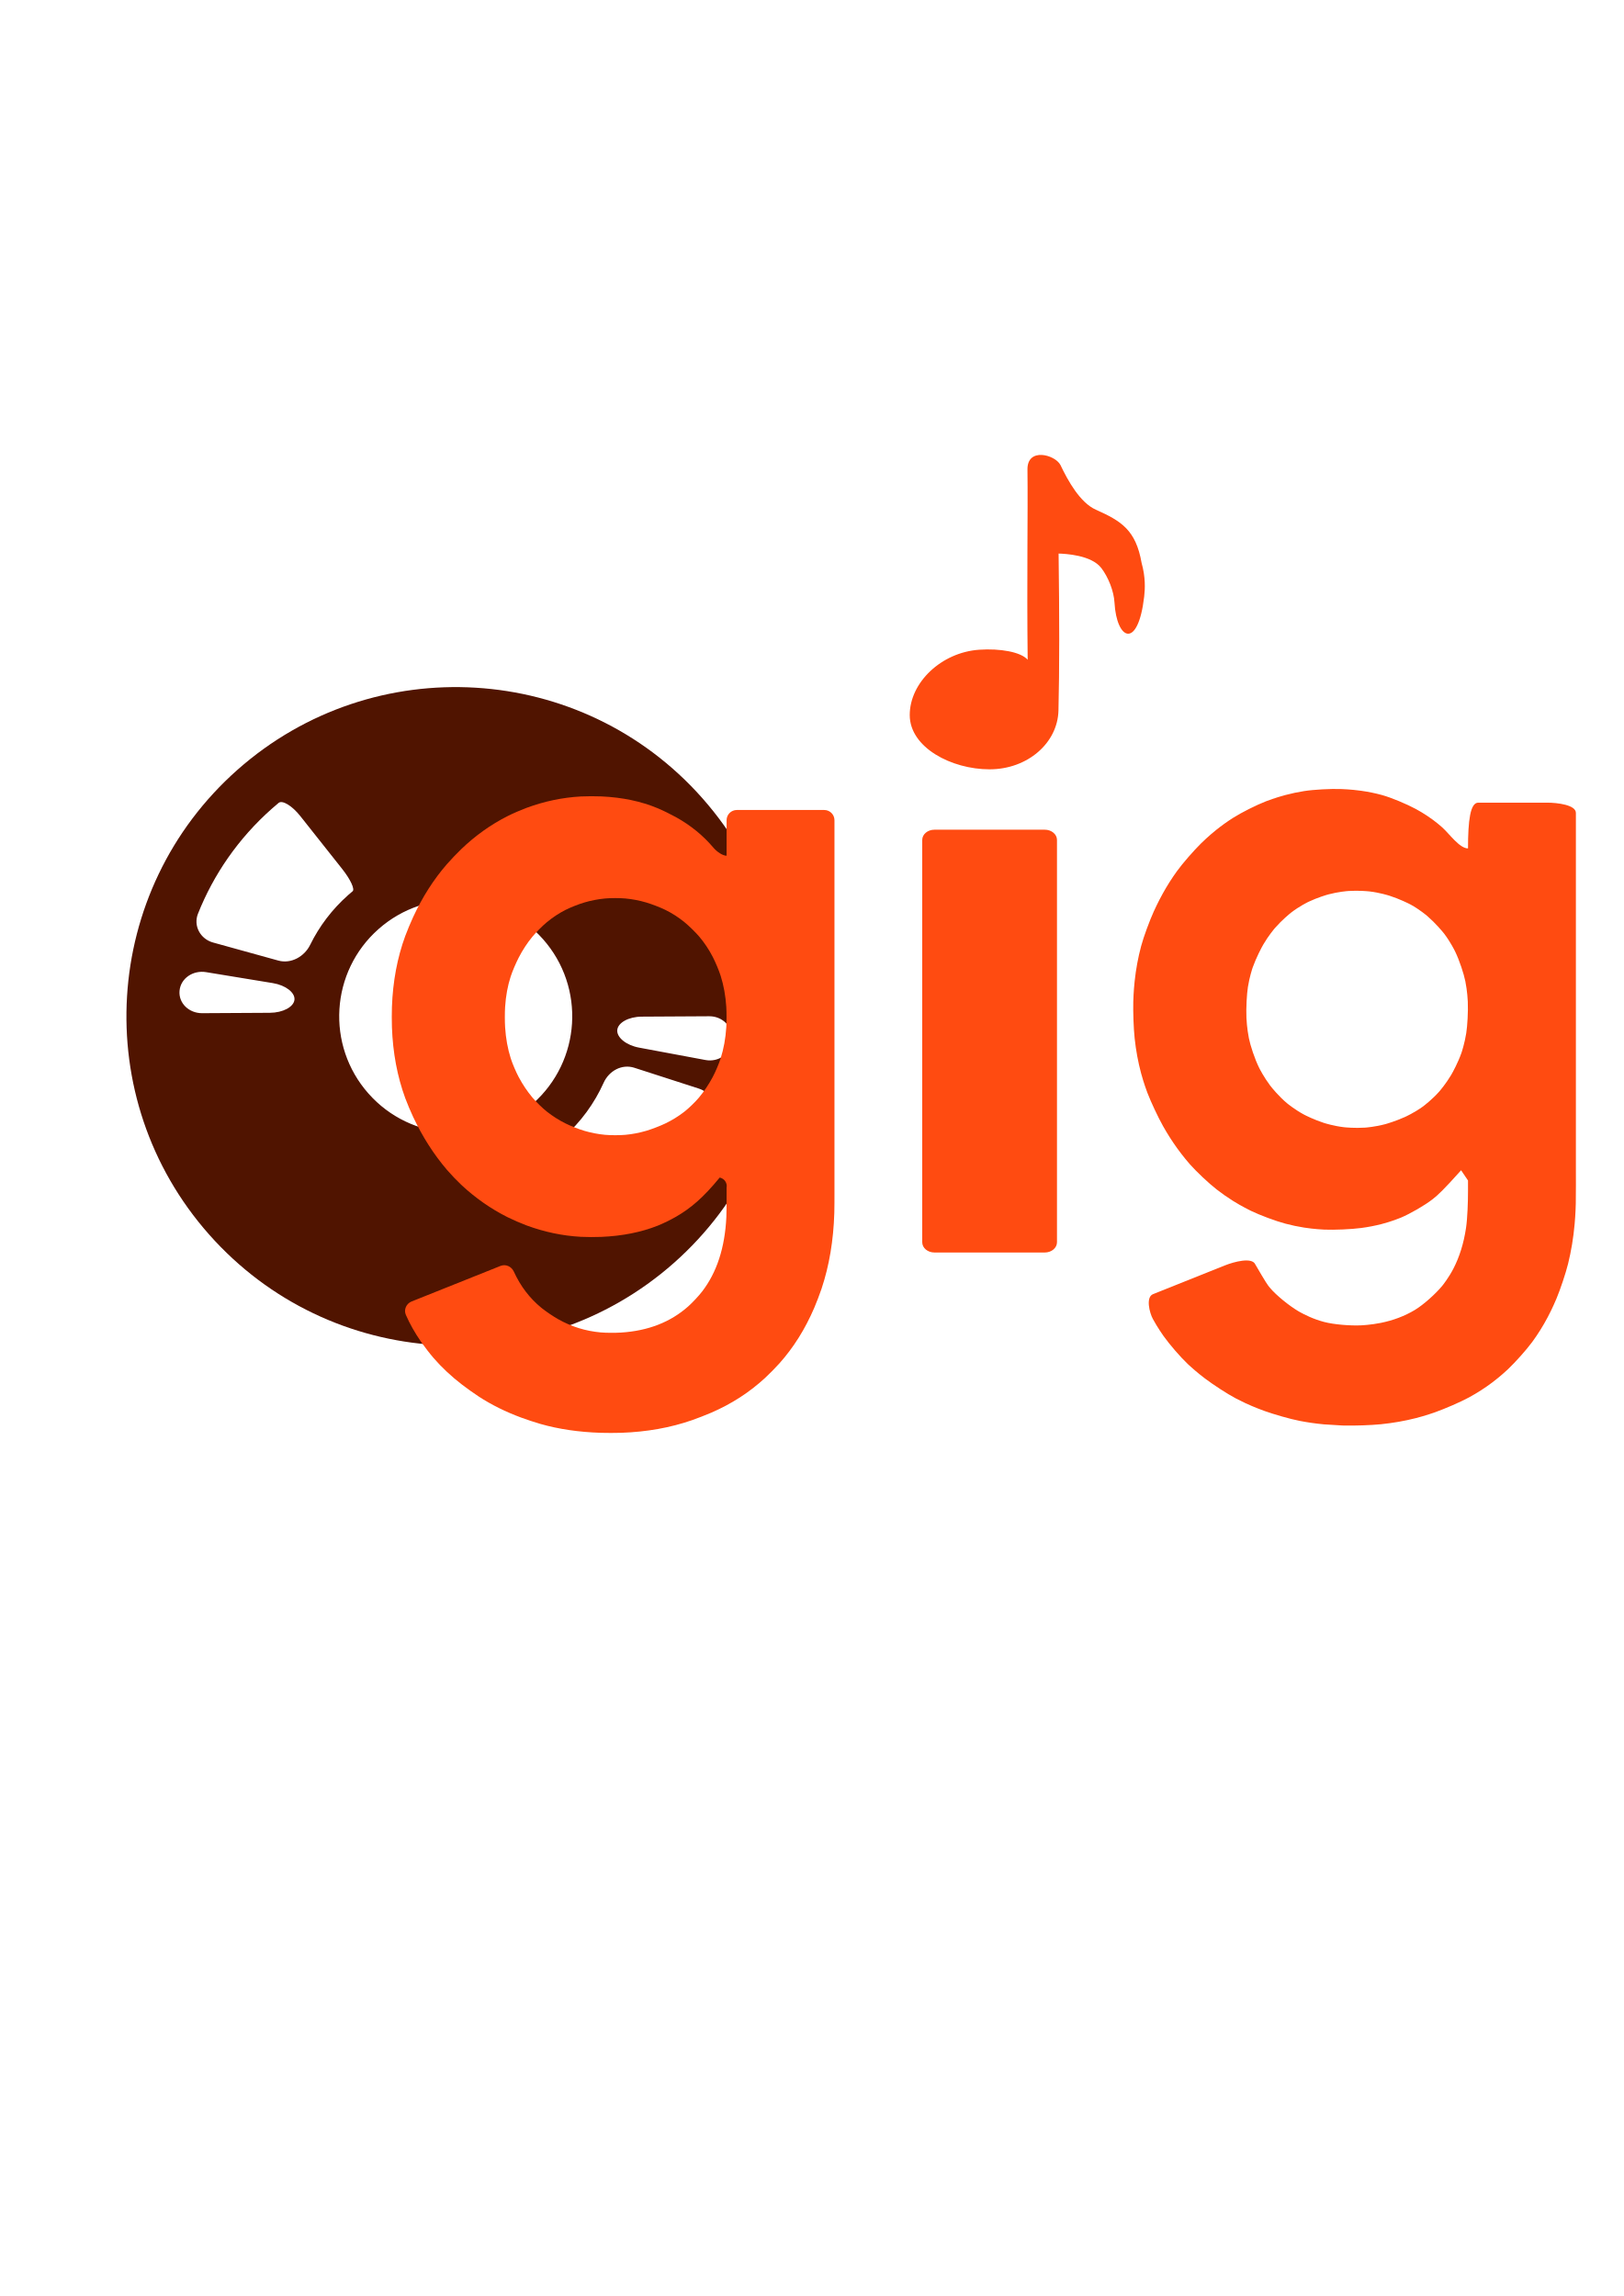
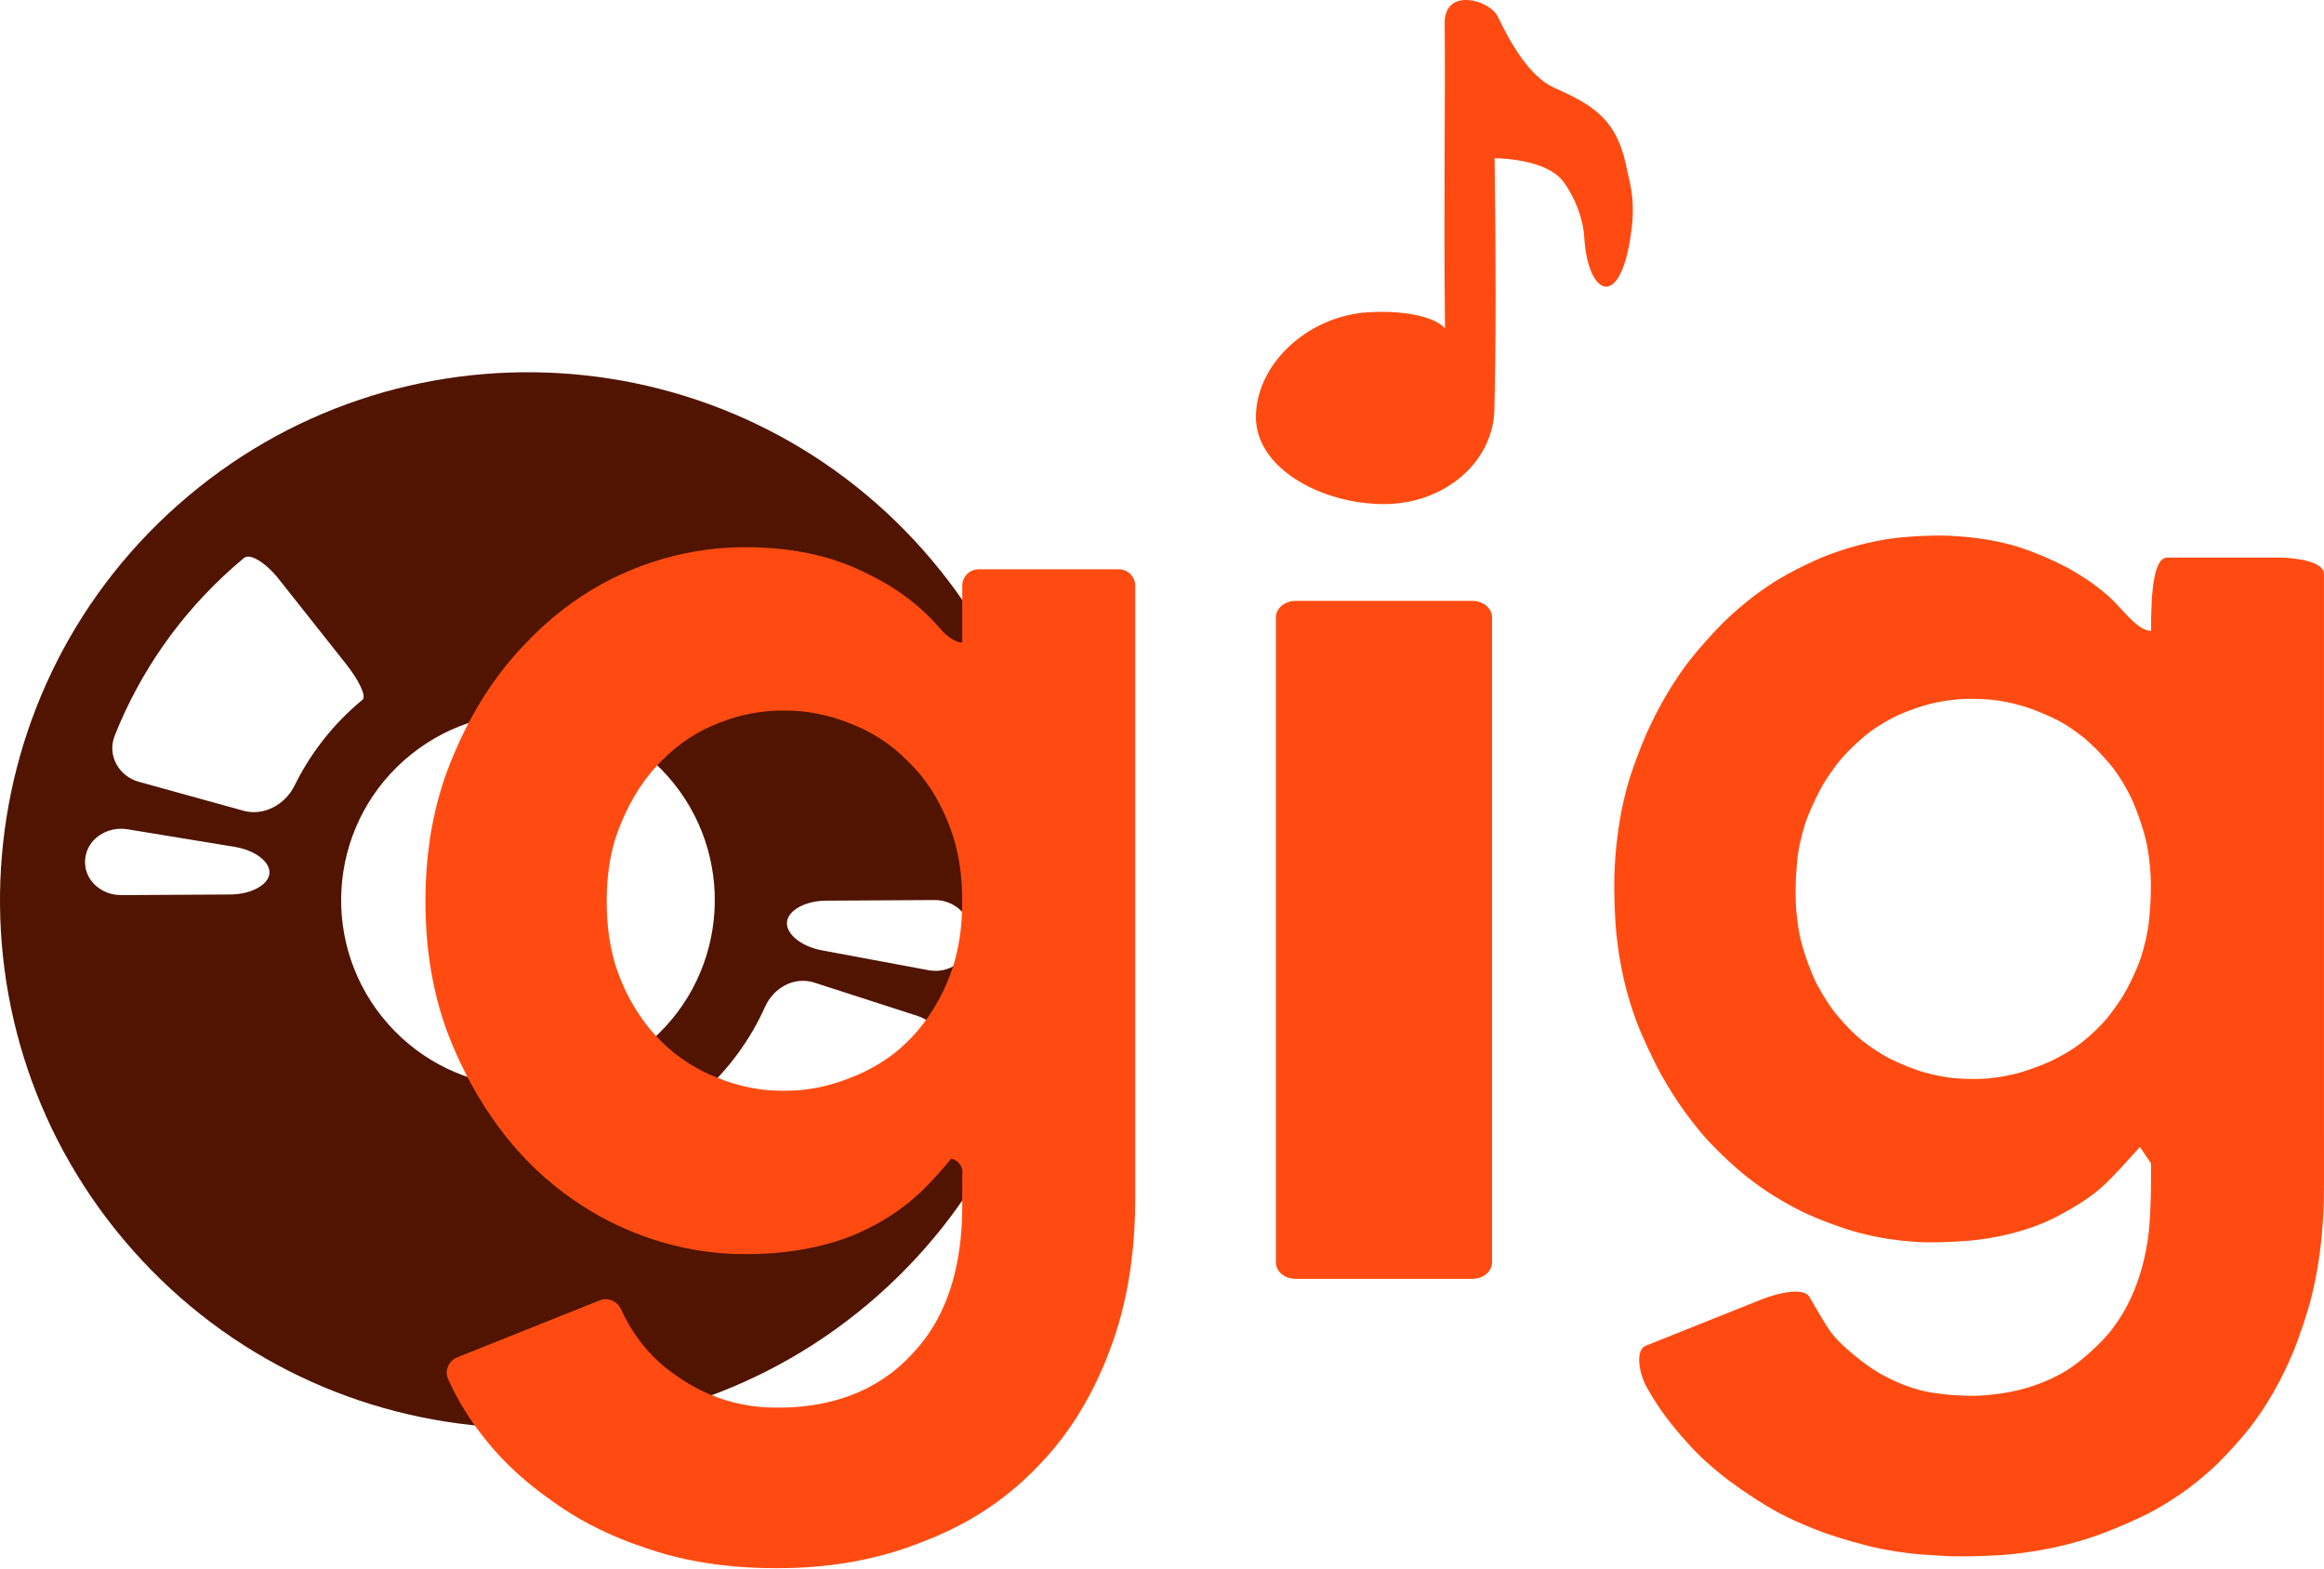
- <svg xmlns="http://www.w3.org/2000/svg" width="210mm" height="297mm" viewBox="0 0 210 297" version="1.1" id="svg1" xml:space="preserve">
+ <svg xmlns="http://www.w3.org/2000/svg" width="187.466mm" height="126.51mm" viewBox="0 0 187.466 126.51" version="1.1" id="svg1" xml:space="preserve">
  <defs id="defs1" />
-   <g id="layer1">
+   <g id="layer1" transform="translate(-16.35147,-58.84893)">
    <g id="g1" transform="matrix(-1.152775,1.020113,-1.020113,-1.152775,119.0577,135.1385)" style="fill:#501400;fill-opacity:1">
      <circle style="fill:#501400;fill-opacity:1" cx="27.667" cy="27.667" r="3.618" id="circle1" />
      <path style="fill:#501400;fill-opacity:1" d="M 27.667,0 C 12.387,0 0,12.387 0,27.667 c 0,15.28 12.387,27.667 27.667,27.667 15.28,0 27.667,-12.387 27.667,-27.667 C 55.334,12.387 42.947,0 27.667,0 Z M 17.118,6.881 c 3.167,-1.61 6.752,-2.518 10.549,-2.518 0.223,0 0.444,0.003 0.665,0.009 0.367,0.01 0.619,0.922 0.564,2.025 l -0.282,5.677 c -0.055,1.103 -0.289,1.986 -0.523,1.979 -0.141,-0.004 -0.282,-0.006 -0.424,-0.006 -1.997,0 -3.894,0.43 -5.603,1.202 -1.007,0.455 -2.212,0.184 -2.774,-0.767 L 16.394,9.585 C 15.832,8.634 16.133,7.382 17.118,6.881 Z m -1.132,10.414 -4.278,-3.742 c -0.832,-0.727 -0.918,-1.994 -0.119,-2.756 0.019,-0.018 0.037,-0.035 0.057,-0.053 0.802,-0.76 2.059,-0.605 2.737,0.266 l 3.494,4.484 c 0.679,0.871 0.837,1.889 0.391,2.314 -0.447,0.427 -1.45,0.214 -2.282,-0.513 z m 1.891,10.372 c 0,-5.407 4.383,-9.79 9.79,-9.79 5.407,0 9.79,4.383 9.79,9.79 0,5.407 -4.383,9.79 -9.79,9.79 -5.407,0 -9.79,-4.383 -9.79,-9.79 z M 38.17,48.476 c -3.156,1.596 -6.725,2.495 -10.503,2.495 -0.248,0 -0.495,-0.004 -0.741,-0.011 -0.409,-0.013 -0.692,-0.929 -0.632,-2.032 l 0.31,-5.676 c 0.061,-1.103 0.322,-1.981 0.586,-1.972 0.158,0.005 0.317,0.008 0.477,0.008 1.834,0 3.582,-0.362 5.179,-1.018 1.022,-0.42 2.275,-0.144 2.877,0.782 l 3.101,4.77 c 0.602,0.925 0.332,2.155 -0.654,2.654 z m 5.449,-3.82 c -0.766,0.72 -2.005,0.551 -2.703,-0.305 l -3.59,-4.407 c -0.698,-0.856 -0.876,-1.848 -0.435,-2.255 0.442,-0.407 1.443,-0.179 2.274,0.549 l 4.28,3.744 c 0.832,0.727 0.941,1.954 0.174,2.674 z" id="path1-6" />
    </g>
    <g id="g3" style="fill:#ff4b11;fill-opacity:1">
-       <path d="m 77.695,185.342 c -2.828,-0.09 -5.426,-0.472 -7.795,-1.147 -0.703,-0.2 -1.827,-0.575 -2.512,-0.829 -2.007,-0.743 -3.832,-1.65 -5.475,-2.72 -0.612,-0.399 -1.576,-1.089 -2.155,-1.535 -1.386,-1.066 -2.612,-2.213 -3.677,-3.44 -0.479,-0.552 -1.202,-1.491 -1.618,-2.092 -0.808,-1.168 -1.466,-2.336 -1.975,-3.504 -0.292,-0.67 0.068,-1.452 0.747,-1.723 l 11.495,-4.598 c 0.678,-0.271 1.423,0.07 1.726,0.734 0.863,1.89 2.053,3.453 3.57,4.69 0.566,0.462 1.552,1.123 2.189,1.481 1.703,0.957 3.53,1.523 5.481,1.697 0.727,0.065 1.914,0.063 2.643,0.017 3.494,-0.223 6.385,-1.352 8.673,-3.385 0.546,-0.485 1.357,-1.353 1.802,-1.932 1.898,-2.468 2.941,-5.673 3.128,-9.615 0.035,-0.73 0.031,-1.915 0.031,-2.645 v -1.149 c 0.119,-0.612 -0.281,-1.204 -0.893,-1.323 -2.143,2.627 -3.754,3.967 -5.644,5.065 -0.632,0.367 -1.696,0.892 -2.375,1.16 -2.145,0.849 -4.575,1.332 -7.289,1.449 -0.73,0.031 -1.915,0.032 -2.645,-0.009 -2.39,-0.133 -4.739,-0.627 -7.048,-1.482 -0.685,-0.254 -1.773,-0.726 -2.426,-1.053 -2.185,-1.097 -4.187,-2.498 -6.007,-4.202 -0.533,-0.499 -1.352,-1.357 -1.827,-1.912 -1.715,-2.006 -3.175,-4.289 -4.38,-6.849 -0.311,-0.661 -0.776,-1.751 -1.027,-2.437 -1.028,-2.806 -1.602,-5.862 -1.722,-9.167 -0.026,-0.73 -0.026,-1.915 0,-2.645 0.12,-3.305 0.694,-6.361 1.722,-9.167 0.251,-0.686 0.712,-1.778 1.018,-2.441 1.204,-2.605 2.662,-4.89 4.377,-6.856 0.48,-0.551 1.299,-1.408 1.825,-1.915 1.824,-1.758 3.832,-3.191 6.022,-4.299 0.652,-0.33 1.74,-0.801 2.425,-1.055 2.309,-0.855 4.659,-1.349 7.048,-1.482 0.729,-0.041 1.915,-0.04 2.645,-0.007 2.719,0.124 5.152,0.635 7.3,1.534 0.674,0.282 1.738,0.807 2.376,1.163 1.885,1.051 3.491,2.362 4.819,3.933 0.472,0.558 1.213,1.043 1.706,1.043 v -4.593 c 0,-0.731 0.592,-1.323 1.323,-1.323 h 11.306 c 0.731,0 1.323,0.592 1.323,1.323 v 48.139 c 0,0.731 0.002,1.915 -0.02,2.646 -0.108,3.577 -0.659,6.851 -1.652,9.822 -0.232,0.693 -0.656,1.799 -0.944,2.471 -1.177,2.744 -2.681,5.14 -4.511,7.188 -0.487,0.545 -1.319,1.389 -1.856,1.884 -2.024,1.867 -4.35,3.366 -6.978,4.499 -0.671,0.289 -1.775,0.719 -2.465,0.959 -2.804,0.975 -5.856,1.519 -9.159,1.633 -0.73,0.025 -1.915,0.025 -2.645,0.002 z m 3.202,-38.548 c 0.901,-0.085 1.792,-0.256 2.674,-0.515 0.701,-0.206 1.81,-0.63 2.468,-0.947 0.884,-0.425 1.706,-0.933 2.467,-1.523 0.577,-0.448 1.428,-1.276 1.896,-1.837 0.667,-0.8 1.256,-1.677 1.767,-2.633 0.344,-0.644 0.815,-1.734 1.035,-2.43 0.395,-1.244 0.638,-2.585 0.729,-4.022 0.046,-0.729 0.046,-1.915 0,-2.644 -0.091,-1.437 -0.334,-2.778 -0.729,-4.022 -0.221,-0.696 -0.683,-1.79 -1.019,-2.438 -0.51,-0.982 -1.098,-1.863 -1.764,-2.644 -0.474,-0.555 -1.326,-1.384 -1.891,-1.846 -0.768,-0.629 -1.599,-1.163 -2.494,-1.602 -0.656,-0.322 -1.765,-0.746 -2.466,-0.952 -0.882,-0.259 -1.773,-0.43 -2.674,-0.515 -0.727,-0.068 -1.915,-0.068 -2.642,0 -0.901,0.085 -1.792,0.256 -2.674,0.515 -0.701,0.206 -1.807,0.638 -2.457,0.971 -0.849,0.435 -1.646,0.962 -2.393,1.58 -0.563,0.466 -1.402,1.306 -1.867,1.87 -0.676,0.82 -1.272,1.731 -1.788,2.734 -0.334,0.65 -0.805,1.74 -1.029,2.434 -0.387,1.197 -0.626,2.502 -0.717,3.915 -0.047,0.729 -0.047,1.915 -2.38e-4,2.644 0.091,1.437 0.334,2.778 0.729,4.022 0.221,0.696 0.691,1.786 1.035,2.43 0.511,0.956 1.1,1.834 1.767,2.633 0.468,0.561 1.319,1.389 1.894,1.84 0.739,0.58 1.528,1.08 2.366,1.501 0.653,0.328 1.759,0.76 2.46,0.966 0.882,0.259 1.773,0.43 2.674,0.515 0.727,0.068 1.915,0.068 2.642,0 z" style="font-weight:bold;font-size:111.615px;font-family:'Product Sans';-inkscape-font-specification:'Product Sans Bold';display:inline;stroke-width:0.279;fill:#ff4b11;fill-opacity:1" id="path1-06" />
-       <path d="M 119.276,160.694 V 108.649 c 0,-0.731 0.706,-1.323 1.577,-1.323 h 14.274 c 0.871,0 1.577,0.592 1.577,1.323 v 52.046 c 0,0.731 -0.706,1.323 -1.577,1.323 h -14.274 c -0.871,0 -1.577,-0.592 -1.577,-1.323 z" style="font-weight:bold;font-size:111.615px;font-family:'Product Sans';-inkscape-font-specification:'Product Sans Bold';display:inline;stroke-width:0.305;fill:#ff4b11;fill-opacity:1" id="path1-0" />
+       <path d="m 77.695,185.342 c -2.828,-0.09 -5.426,-0.472 -7.795,-1.147 -0.703,-0.2 -1.827,-0.575 -2.512,-0.829 -2.007,-0.743 -3.832,-1.65 -5.475,-2.72 -0.612,-0.399 -1.576,-1.089 -2.155,-1.535 -1.386,-1.066 -2.612,-2.213 -3.677,-3.44 -0.479,-0.552 -1.202,-1.491 -1.618,-2.092 -0.808,-1.168 -1.466,-2.336 -1.975,-3.504 -0.292,-0.67 0.068,-1.452 0.747,-1.723 l 11.495,-4.598 c 0.678,-0.271 1.423,0.07 1.726,0.734 0.863,1.89 2.053,3.453 3.57,4.69 0.566,0.462 1.552,1.123 2.189,1.481 1.703,0.957 3.53,1.523 5.481,1.697 0.727,0.065 1.914,0.063 2.643,0.017 3.494,-0.223 6.385,-1.352 8.673,-3.385 0.546,-0.485 1.357,-1.353 1.802,-1.932 1.898,-2.468 2.941,-5.673 3.128,-9.615 0.035,-0.73 0.031,-1.915 0.031,-2.645 v -1.149 c 0.119,-0.612 -0.281,-1.204 -0.893,-1.323 -2.143,2.627 -3.754,3.967 -5.644,5.065 -0.632,0.367 -1.696,0.892 -2.375,1.16 -2.145,0.849 -4.575,1.332 -7.289,1.449 -0.73,0.031 -1.915,0.032 -2.645,-0.009 -2.39,-0.133 -4.739,-0.627 -7.048,-1.482 -0.685,-0.254 -1.773,-0.726 -2.426,-1.053 -2.185,-1.097 -4.187,-2.498 -6.007,-4.202 -0.533,-0.499 -1.352,-1.357 -1.827,-1.912 -1.715,-2.006 -3.175,-4.289 -4.38,-6.849 -0.311,-0.661 -0.776,-1.751 -1.027,-2.437 -1.028,-2.806 -1.602,-5.862 -1.722,-9.167 -0.026,-0.73 -0.026,-1.915 0,-2.645 0.12,-3.305 0.694,-6.361 1.722,-9.167 0.251,-0.686 0.712,-1.778 1.018,-2.441 1.204,-2.605 2.662,-4.89 4.377,-6.856 0.48,-0.551 1.299,-1.408 1.825,-1.915 1.824,-1.758 3.832,-3.191 6.022,-4.299 0.652,-0.33 1.74,-0.801 2.425,-1.055 2.309,-0.855 4.659,-1.349 7.048,-1.482 0.729,-0.041 1.915,-0.04 2.645,-0.007 2.719,0.124 5.152,0.635 7.3,1.534 0.674,0.282 1.738,0.807 2.376,1.163 1.885,1.051 3.491,2.362 4.819,3.933 0.472,0.558 1.213,1.043 1.706,1.043 v -4.593 c 0,-0.731 0.592,-1.323 1.323,-1.323 h 11.306 c 0.731,0 1.323,0.592 1.323,1.323 v 48.139 c 0,0.731 0.002,1.915 -0.02,2.646 -0.108,3.577 -0.659,6.851 -1.652,9.822 -0.232,0.693 -0.656,1.799 -0.944,2.471 -1.177,2.744 -2.681,5.14 -4.511,7.188 -0.487,0.545 -1.319,1.389 -1.856,1.884 -2.024,1.867 -4.35,3.366 -6.978,4.499 -0.671,0.289 -1.775,0.719 -2.465,0.959 -2.804,0.975 -5.856,1.519 -9.159,1.633 -0.73,0.025 -1.915,0.025 -2.645,0.002 z m 3.202,-38.548 c 0.901,-0.085 1.792,-0.256 2.674,-0.515 0.701,-0.206 1.81,-0.63 2.468,-0.947 0.884,-0.425 1.706,-0.933 2.467,-1.523 0.577,-0.448 1.428,-1.276 1.896,-1.837 0.667,-0.8 1.256,-1.677 1.767,-2.633 0.344,-0.644 0.815,-1.734 1.035,-2.43 0.395,-1.244 0.638,-2.585 0.729,-4.022 0.046,-0.729 0.046,-1.915 0,-2.644 -0.091,-1.437 -0.334,-2.778 -0.729,-4.022 -0.221,-0.696 -0.683,-1.79 -1.019,-2.438 -0.51,-0.982 -1.098,-1.863 -1.764,-2.644 -0.474,-0.555 -1.326,-1.384 -1.891,-1.846 -0.768,-0.629 -1.599,-1.163 -2.494,-1.602 -0.656,-0.322 -1.765,-0.746 -2.466,-0.952 -0.882,-0.259 -1.773,-0.43 -2.674,-0.515 -0.727,-0.068 -1.915,-0.068 -2.642,0 -0.901,0.085 -1.792,0.256 -2.674,0.515 -0.701,0.206 -1.807,0.638 -2.457,0.971 -0.849,0.435 -1.646,0.962 -2.393,1.58 -0.563,0.466 -1.402,1.306 -1.867,1.87 -0.676,0.82 -1.272,1.731 -1.788,2.734 -0.334,0.65 -0.805,1.74 -1.029,2.434 -0.387,1.197 -0.626,2.502 -0.717,3.915 -0.047,0.729 -0.047,1.915 -2.38e-4,2.644 0.091,1.437 0.334,2.778 0.729,4.022 0.221,0.696 0.691,1.786 1.035,2.43 0.511,0.956 1.1,1.834 1.767,2.633 0.468,0.561 1.319,1.389 1.894,1.84 0.739,0.58 1.528,1.08 2.366,1.501 0.653,0.328 1.759,0.76 2.46,0.966 0.882,0.259 1.773,0.43 2.674,0.515 0.727,0.068 1.915,0.068 2.642,0 z" style="font-weight:bold;font-size:111.615px;font-family:'Product Sans';-inkscape-font-specification:'Product Sans Bold';display:inline;fill:#ff4b11;fill-opacity:1;stroke-width:0.279" id="path1-06" />
+       <path d="M 119.276,160.694 V 108.649 c 0,-0.731 0.706,-1.323 1.577,-1.323 h 14.274 c 0.871,0 1.577,0.592 1.577,1.323 v 52.046 c 0,0.731 -0.706,1.323 -1.577,1.323 h -14.274 c -0.871,0 -1.577,-0.592 -1.577,-1.323 z" style="font-weight:bold;font-size:111.615px;font-family:'Product Sans';-inkscape-font-specification:'Product Sans Bold';display:inline;fill:#ff4b11;fill-opacity:1;stroke-width:0.305" id="path1-0" />
      <path style="font-weight:bold;font-size:111.615px;font-family:'Product Sans';-inkscape-font-specification:'Product Sans Bold';display:inline;fill:#ff4b11;fill-opacity:1;stroke-width:0.279" d="m 171.207,184.246 c -1.071,-0.102 -2.105,-0.251 -3.103,-0.445 -1.29,-0.251 -3.341,-0.847 -4.579,-1.29 -0.138,-0.049 -1.254,-0.45 -2.447,-1.004 -0.417,-0.193 -0.824,-0.395 -1.223,-0.604 -1.164,-0.612 -2.947,-1.787 -3.998,-2.578 -0.117,-0.088 -1.066,-0.801 -2.032,-1.692 -0.069,-0.064 -0.137,-0.127 -0.205,-0.191 -0.957,-0.902 -2.35,-2.523 -3.115,-3.592 -0.085,-0.119 -0.775,-1.086 -1.403,-2.241 -0.434,-0.799 -0.941,-2.817 0.022,-3.202 l 9.284,-3.714 c 1.221,-0.488 3.506,-1.093 3.937,-0.15 1.391,2.401 1.629,2.716 1.88,3.017 0.84,1.009 2.521,2.349 3.65,3.022 0.125,0.075 1.155,0.68 2.394,1.116 0.321,0.113 0.645,0.213 0.974,0.301 1.269,0.34 3.409,0.502 4.722,0.444 0.146,-0.006 1.335,-0.061 2.623,-0.321 1.619,-0.327 3.085,-0.883 4.397,-1.67 1.126,-0.675 2.722,-2.116 3.554,-3.134 0.092,-0.113 0.835,-1.048 1.437,-2.215 0.791,-1.532 1.333,-3.277 1.627,-5.237 0.195,-1.3 0.26,-3.435 0.26,-4.75 -6e-5,-0.146 -9e-5,-0.779 -9e-5,-1.413 -0.893,-1.323 -0.893,-1.323 -0.893,-1.323 -2.3,2.569 -2.986,3.197 -3.671,3.735 -1.034,0.811 -2.894,1.876 -4.104,2.39 -0.134,0.057 -1.235,0.505 -2.508,0.833 -0.847,0.218 -1.731,0.389 -2.653,0.511 -1.303,0.173 -3.439,0.259 -4.752,0.208 -0.146,-0.006 -1.332,-0.059 -2.631,-0.264 -0.809,-0.128 -1.613,-0.297 -2.413,-0.51 -1.271,-0.337 -3.272,-1.088 -4.457,-1.658 -0.131,-0.063 -1.198,-0.586 -2.312,-1.284 -0.731,-0.458 -1.439,-0.954 -2.124,-1.488 -1.037,-0.808 -2.591,-2.276 -3.462,-3.26 -0.097,-0.109 -0.875,-1.005 -1.643,-2.072 -0.651,-0.905 -1.258,-1.858 -1.821,-2.859 -0.644,-1.146 -1.552,-3.079 -2.024,-4.307 -0.052,-0.136 -0.47,-1.247 -0.811,-2.517 -0.389,-1.447 -0.667,-2.954 -0.835,-4.523 -0.14,-1.307 -0.21,-3.441 -0.177,-4.756 0.004,-0.146 0.037,-1.332 0.177,-2.639 0.168,-1.568 0.447,-3.076 0.835,-4.523 0.341,-1.27 1.088,-3.271 1.627,-4.47 0.06,-0.133 0.548,-1.215 1.186,-2.364 0.562,-1.012 1.169,-1.968 1.82,-2.868 0.77,-1.065 2.181,-2.669 3.116,-3.594 0.104,-0.103 0.95,-0.936 1.977,-1.757 0.698,-0.559 1.42,-1.075 2.166,-1.549 1.109,-0.706 3.022,-1.661 4.247,-2.138 0.136,-0.053 1.245,-0.477 2.515,-0.814 0.799,-0.212 1.604,-0.382 2.413,-0.51 1.299,-0.205 3.433,-0.31 4.748,-0.269 0.146,0.005 1.333,0.044 2.635,0.226 0.931,0.13 1.824,0.312 2.679,0.546 1.268,0.347 3.236,1.185 4.394,1.807 0.129,0.069 1.177,0.633 2.232,1.417 0.402,0.299 0.788,0.612 1.157,0.94 0.982,0.873 2.264,2.745 3.368,2.745 0,-3.603 0.29,-5.916 1.323,-5.916 h 8.925 c 1.315,0 3.704,0.29 3.704,1.323 v 45.758 c 0,1.315 0.013,3.448 -0.013,4.762 -0.003,0.146 -0.03,1.331 -0.147,2.641 -0.161,1.803 -0.444,3.522 -0.849,5.159 -0.316,1.276 -1,3.299 -1.504,4.514 -0.056,0.135 -0.513,1.23 -1.128,2.392 -0.599,1.131 -1.262,2.194 -1.989,3.189 -0.776,1.061 -2.207,2.649 -3.16,3.554 -0.106,0.101 -0.971,0.915 -2.021,1.705 -0.947,0.713 -1.95,1.357 -3.009,1.934 -1.155,0.629 -3.12,1.465 -4.357,1.911 -0.137,0.05 -1.255,0.448 -2.529,0.772 -1.441,0.367 -2.942,0.629 -4.503,0.789 -1.308,0.133 -3.442,0.198 -4.756,0.169 -0.146,-0.003 -0.264,-0.007 -0.264,-0.007 z m 7.919,-38.82 c 0.184,-0.049 1.362,-0.39 2.561,-0.929 0.133,-0.06 1.219,-0.557 2.287,-1.321 0.235,-0.168 1.271,-0.97 2.144,-1.951 0.096,-0.108 0.872,-1.012 1.547,-2.14 0.226,-0.377 0.907,-1.634 1.344,-2.873 0.048,-0.137 0.421,-1.268 0.626,-2.566 0.148,-0.936 0.258,-2.773 0.201,-4.086 -0.006,-0.146 -0.061,-1.335 -0.317,-2.624 -0.185,-0.93 -0.751,-2.684 -1.327,-3.865 -0.064,-0.131 -0.591,-1.202 -1.38,-2.252 -0.267,-0.355 -1.197,-1.444 -2.191,-2.304 -0.11,-0.095 -1.021,-0.869 -2.173,-1.501 -0.285,-0.156 -1.485,-0.744 -2.736,-1.146 -0.139,-0.044 -1.278,-0.401 -2.582,-0.556 -0.19,-0.022 -1.412,-0.142 -2.723,-0.057 -0.145,0.009 -1.335,0.102 -2.603,0.442 -0.184,0.049 -1.366,0.386 -2.553,0.948 -0.132,0.062 -1.204,0.589 -2.245,1.389 -0.215,0.166 -1.214,0.988 -2.08,1.976 -0.096,0.109 -0.866,1.019 -1.53,2.153 -0.249,0.425 -0.932,1.728 -1.373,2.966 -0.049,0.137 -0.428,1.267 -0.629,2.566 -0.136,0.878 -0.244,2.667 -0.187,3.98 0.006,0.146 0.061,1.335 0.317,2.624 0.185,0.93 0.752,2.684 1.341,3.859 0.065,0.13 0.608,1.191 1.395,2.243 0.263,0.352 1.177,1.454 2.183,2.298 0.111,0.093 1.037,0.846 2.192,1.47 0.207,0.112 1.335,0.68 2.585,1.084 0.139,0.045 1.277,0.401 2.582,0.556 0.19,0.022 1.412,0.142 2.723,0.057 0.145,-0.009 1.335,-0.102 2.603,-0.442 z" id="text1" aria-label="gig" />
-       <path d="m 136.913,71.608 c 0.109,8.108 0.113,14.983 -0.018,20.302 -0.104,4.2 -3.992,7.606 -8.916,7.606 -4.924,0 -10.319,-2.821 -10.319,-7.022 0,-4.201 4.074,-8.108 8.986,-8.448 2.699,-0.187 5.403,0.287 6.267,1.299 -0.119,-10.449 0.043,-18.814 -0.027,-24.61 -0.035,-2.9 3.548,-1.927 4.26,-0.596 0.984,2.065 2.547,4.887 4.588,5.795 3.299,1.468 5.171,2.633 5.915,6.887 0.519,1.861 0.45,3.337 0.331,4.366 -0.798,6.865 -3.565,5.647 -3.839,0.751 -0.083,-1.475 -0.802,-3.282 -1.701,-4.457 -1.302,-1.703 -4.697,-1.846 -5.526,-1.875 z" id="path1" style="stroke-width:0.041;fill:#ff4b11;fill-opacity:1" />
+       <path d="m 136.913,71.608 c 0.109,8.108 0.113,14.983 -0.018,20.302 -0.104,4.2 -3.992,7.606 -8.916,7.606 -4.924,0 -10.319,-2.821 -10.319,-7.022 0,-4.201 4.074,-8.108 8.986,-8.448 2.699,-0.187 5.403,0.287 6.267,1.299 -0.119,-10.449 0.043,-18.814 -0.027,-24.61 -0.035,-2.9 3.548,-1.927 4.26,-0.596 0.984,2.065 2.547,4.887 4.588,5.795 3.299,1.468 5.171,2.633 5.915,6.887 0.519,1.861 0.45,3.337 0.331,4.366 -0.798,6.865 -3.565,5.647 -3.839,0.751 -0.083,-1.475 -0.802,-3.282 -1.701,-4.457 -1.302,-1.703 -4.697,-1.846 -5.526,-1.875 z" id="path1" style="fill:#ff4b11;fill-opacity:1;stroke-width:0.041" />
    </g>
  </g>
</svg>
